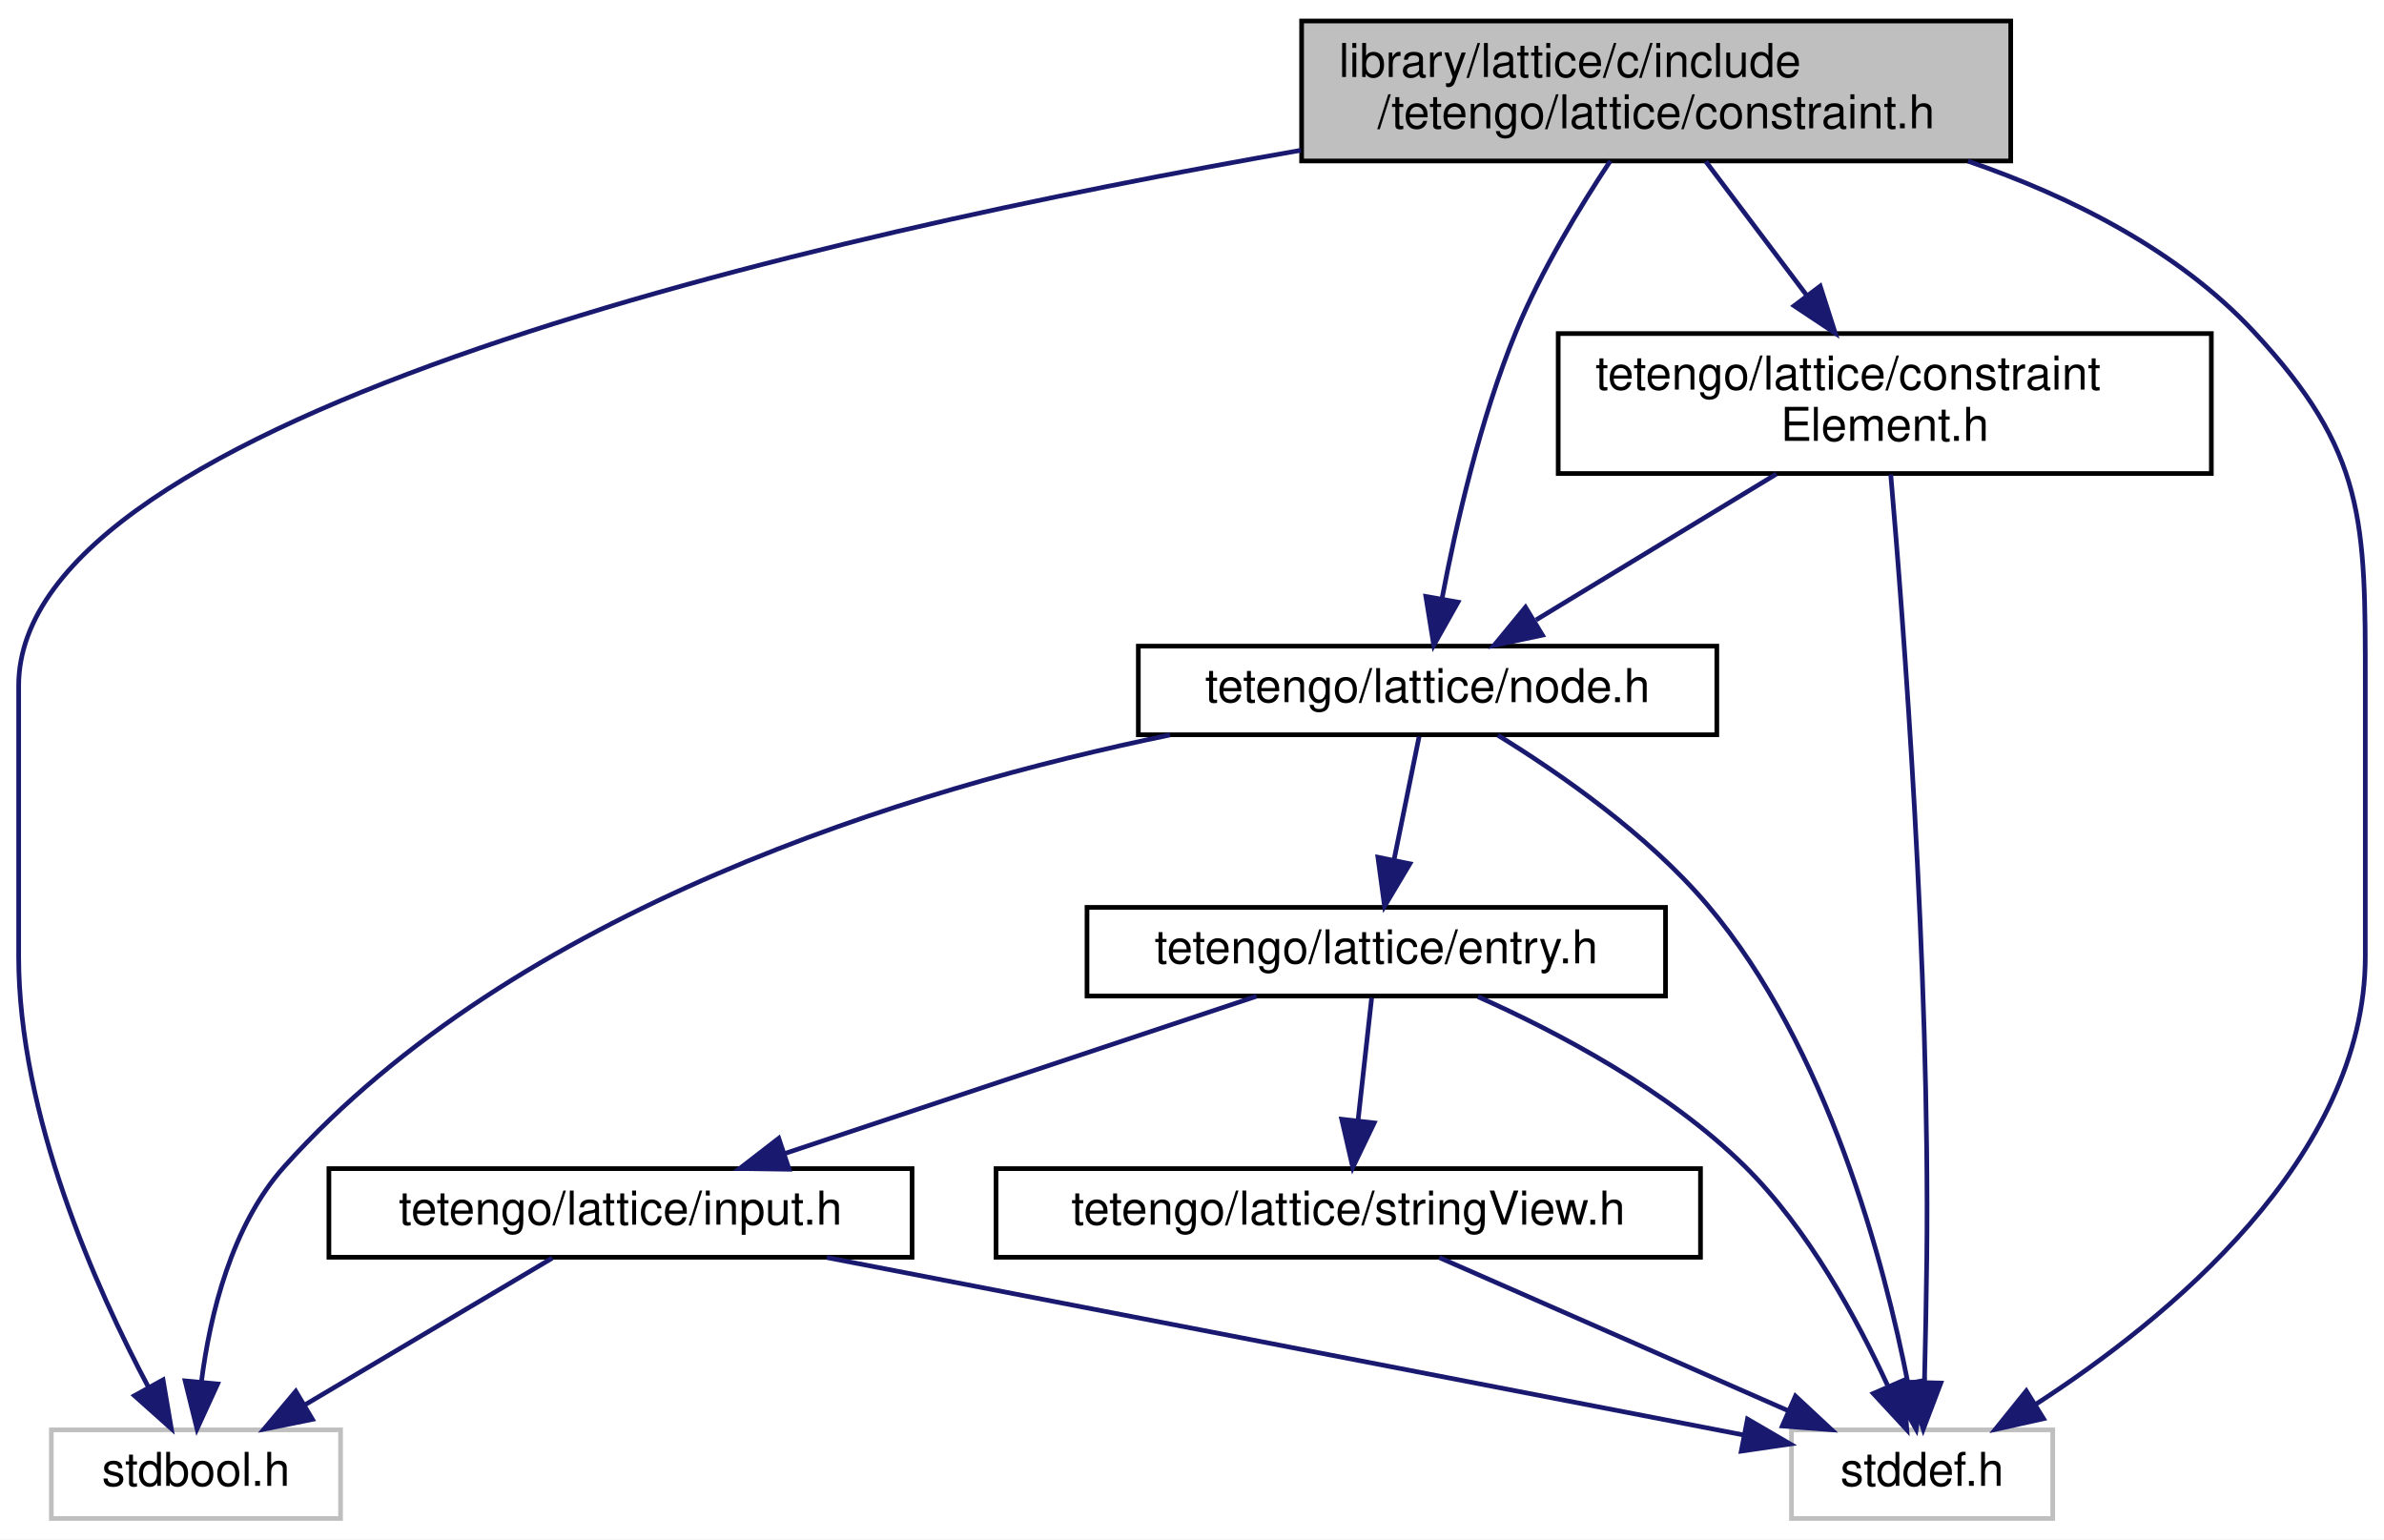
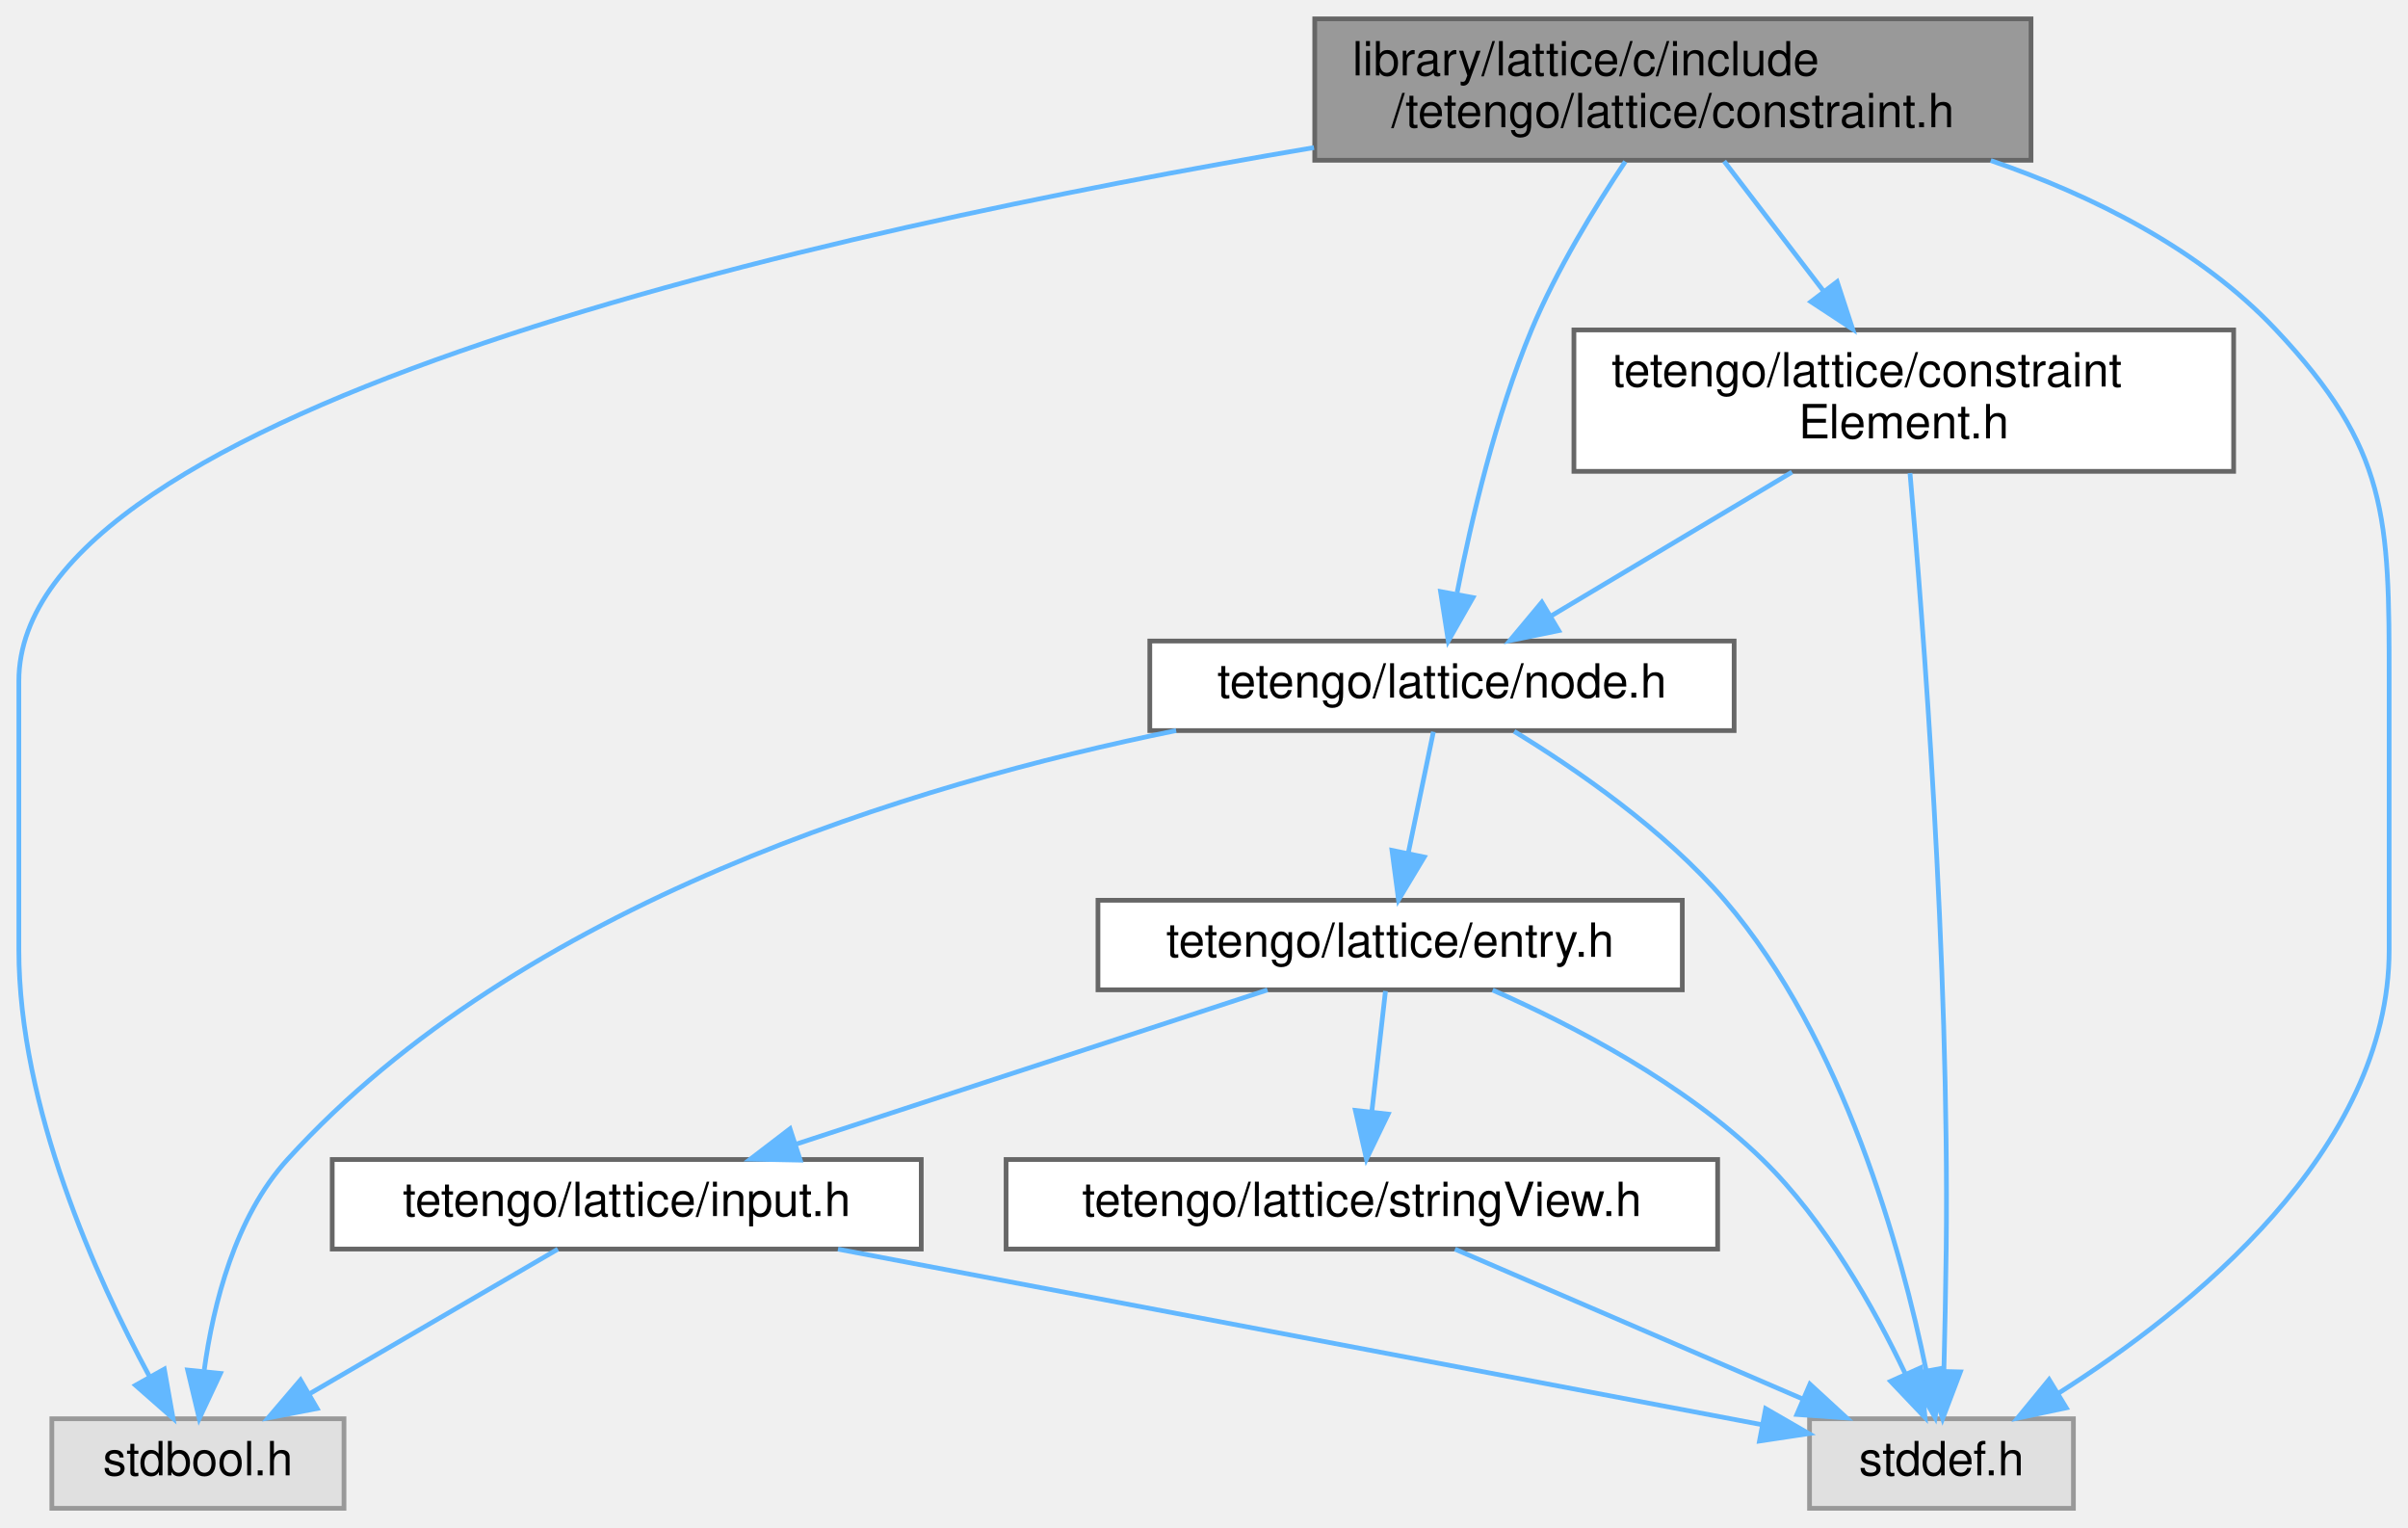
- <svg xmlns="http://www.w3.org/2000/svg" xmlns:xlink="http://www.w3.org/1999/xlink" width="511pt" height="330pt" viewBox="0.00 0.00 511.01 330.00">
-   <g id="graph0" class="graph" transform="scale(1 1) rotate(0) translate(4 326)">
-     <polygon fill="white" stroke="transparent" points="-4,4 -4,-326 507.01,-326 507.01,4 -4,4" />
+ <svg xmlns="http://www.w3.org/2000/svg" xmlns:xlink="http://www.w3.org/1999/xlink" width="511pt" height="324pt" viewBox="0.00 0.00 511.00 324.00">
+   <g id="graph0" class="graph" transform="scale(1 1) rotate(0) translate(4 320)">
    <g id="node1" class="node">
      <g id="a_node1">
        <a xlink:title="A constraint.">
-           <polygon fill="#bfbfbf" stroke="black" points="275,-291.5 275,-321.5 427,-321.5 427,-291.5 275,-291.5" />
-           <text text-anchor="start" x="283" y="-309.5" font-family="Helvetica,sans-Serif" font-size="10.00">library/lattice/c/include</text>
-           <text text-anchor="middle" x="351" y="-298.5" font-family="Helvetica,sans-Serif" font-size="10.00">/tetengo/lattice/constraint.h</text>
+           <polygon fill="#999999" stroke="#666666" points="427,-316 275,-316 275,-286 427,-286 427,-316" />
+           <text text-anchor="start" x="283" y="-304" font-family="Helvetica,sans-Serif" font-size="10.00">library/lattice/c/include</text>
+           <text text-anchor="middle" x="351" y="-293" font-family="Helvetica,sans-Serif" font-size="10.00">/tetengo/lattice/constraint.h</text>
        </a>
      </g>
    </g>
    <g id="node2" class="node">
      <g id="a_node2">
        <a xlink:title=" ">
-           <polygon fill="white" stroke="#bfbfbf" points="7,-0.5 7,-19.5 69,-19.5 69,-0.5 7,-0.5" />
-           <text text-anchor="middle" x="38" y="-7.5" font-family="Helvetica,sans-Serif" font-size="10.00">stdbool.h</text>
+           <polygon fill="#e0e0e0" stroke="#999999" points="69,-19 7,-19 7,0 69,0 69,-19" />
+           <text text-anchor="middle" x="38" y="-7" font-family="Helvetica,sans-Serif" font-size="10.00">stdbool.h</text>
        </a>
      </g>
    </g>
    <g id="edge1" class="edge">
-       <path fill="none" stroke="midnightblue" d="M274.84,-293.79C171.61,-275.72 0,-236.97 0,-179 0,-179 0,-179 0,-121 0,-86.81 16.6,-49.76 27.86,-28.57" />
-       <polygon fill="midnightblue" stroke="midnightblue" points="30.95,-30.22 32.72,-19.77 24.82,-26.83 30.95,-30.22" />
+       <path fill="none" stroke="#63b8ff" d="M274.84,-288.69C171.61,-271.18 0,-233.37 0,-175.5 0,-175.5 0,-175.5 0,-118.5 0,-85.02 16.45,-48.84 27.7,-28.01" />
+       <polygon fill="#63b8ff" stroke="#63b8ff" points="30.87,-29.53 32.72,-19.1 24.76,-26.1 30.87,-29.53" />
    </g>
    <g id="node3" class="node">
      <g id="a_node3">
        <a xlink:title=" ">
-           <polygon fill="white" stroke="#bfbfbf" points="380,-0.5 380,-19.5 436,-19.5 436,-0.5 380,-0.5" />
-           <text text-anchor="middle" x="408" y="-7.5" font-family="Helvetica,sans-Serif" font-size="10.00">stddef.h</text>
+           <polygon fill="#e0e0e0" stroke="#999999" points="436,-19 380,-19 380,0 436,0 436,-19" />
+           <text text-anchor="middle" x="408" y="-7" font-family="Helvetica,sans-Serif" font-size="10.00">stddef.h</text>
        </a>
      </g>
    </g>
    <g id="edge2" class="edge">
-       <path fill="none" stroke="midnightblue" d="M417.85,-291.45C439.84,-283.88 462.79,-272.38 479,-255 503.16,-229.09 503,-214.42 503,-179 503,-179 503,-179 503,-121 503,-77.74 460.39,-43.09 432.25,-24.91" />
-       <polygon fill="midnightblue" stroke="midnightblue" points="434.03,-21.9 423.69,-19.6 430.34,-27.85 434.03,-21.9" />
+       <path fill="none" stroke="#63b8ff" d="M418.45,-285.94C440.23,-278.46 462.9,-267.11 479,-250 502.84,-224.67 503,-210.29 503,-175.5 503,-175.5 503,-175.5 503,-118.5 503,-75.91 460.84,-42.14 432.69,-24.33" />
+       <polygon fill="#63b8ff" stroke="#63b8ff" points="434.48,-21.32 424.12,-19.12 430.84,-27.31 434.48,-21.32" />
    </g>
    <g id="node4" class="node">
      <g id="a_node4">
        <a xlink:href="constraintElement_8h.html" target="_top" xlink:title="A constraint element.">
-           <polygon fill="white" stroke="black" points="330,-224.5 330,-254.5 470,-254.5 470,-224.5 330,-224.5" />
-           <text text-anchor="start" x="338" y="-242.5" font-family="Helvetica,sans-Serif" font-size="10.00">tetengo/lattice/constraint</text>
-           <text text-anchor="middle" x="400" y="-231.5" font-family="Helvetica,sans-Serif" font-size="10.00">Element.h</text>
+           <polygon fill="white" stroke="#666666" points="470,-250 330,-250 330,-220 470,-220 470,-250" />
+           <text text-anchor="start" x="338" y="-238" font-family="Helvetica,sans-Serif" font-size="10.00">tetengo/lattice/constraint</text>
+           <text text-anchor="middle" x="400" y="-227" font-family="Helvetica,sans-Serif" font-size="10.00">Element.h</text>
        </a>
      </g>
    </g>
    <g id="edge3" class="edge">
-       <path fill="none" stroke="midnightblue" d="M361.63,-291.4C367.92,-283.05 376.04,-272.29 383.18,-262.81" />
-       <polygon fill="midnightblue" stroke="midnightblue" points="386.16,-264.67 389.39,-254.58 380.57,-260.45 386.16,-264.67" />
+       <path fill="none" stroke="#63b8ff" d="M361.87,-285.8C368.09,-277.68 376.02,-267.31 383.04,-258.15" />
+       <polygon fill="#63b8ff" stroke="#63b8ff" points="385.86,-260.23 389.16,-250.16 380.3,-255.98 385.86,-260.23" />
    </g>
    <g id="node5" class="node">
      <g id="a_node5">
        <a xlink:href="node_8h.html" target="_top" xlink:title="A node.">
-           <polygon fill="white" stroke="black" points="240,-168.5 240,-187.5 364,-187.5 364,-168.5 240,-168.5" />
-           <text text-anchor="middle" x="302" y="-175.5" font-family="Helvetica,sans-Serif" font-size="10.00">tetengo/lattice/node.h</text>
+           <polygon fill="white" stroke="#666666" points="364,-184 240,-184 240,-165 364,-165 364,-184" />
+           <text text-anchor="middle" x="302" y="-172" font-family="Helvetica,sans-Serif" font-size="10.00">tetengo/lattice/node.h</text>
        </a>
      </g>
    </g>
    <g id="edge15" class="edge">
-       <path fill="none" stroke="midnightblue" d="M341.17,-291.5C334.66,-281.67 326.36,-268.01 321,-255 313.25,-236.18 308.07,-213.38 305.1,-197.7" />
-       <polygon fill="midnightblue" stroke="midnightblue" points="308.52,-196.93 303.32,-187.69 301.63,-198.15 308.52,-196.93" />
+       <path fill="none" stroke="#63b8ff" d="M340.9,-285.72C334.43,-276.02 326.3,-262.71 321,-250 313.39,-231.74 308.22,-209.65 305.22,-194.29" />
+       <polygon fill="#63b8ff" stroke="#63b8ff" points="308.58,-193.23 303.34,-184.02 301.7,-194.49 308.58,-193.23" />
    </g>
    <g id="edge4" class="edge">
-       <path fill="none" stroke="midnightblue" d="M401.28,-224.31C403.93,-193.63 409.7,-118.81 409,-56 408.9,-47.4 408.71,-37.87 408.51,-29.8" />
-       <polygon fill="midnightblue" stroke="midnightblue" points="412.01,-29.53 408.25,-19.63 405.01,-29.71 412.01,-29.53" />
+       <path fill="none" stroke="#63b8ff" d="M401.32,-219.63C403.99,-189.25 409.69,-116.29 409,-55 408.9,-46.49 408.71,-37.07 408.51,-29.09" />
+       <polygon fill="#63b8ff" stroke="#63b8ff" points="412.01,-28.94 408.25,-19.03 405.01,-29.12 412.01,-28.94" />
    </g>
    <g id="edge5" class="edge">
-       <path fill="none" stroke="midnightblue" d="M376.78,-224.4C361.21,-214.95 340.8,-202.56 325.24,-193.11" />
-       <polygon fill="midnightblue" stroke="midnightblue" points="326.62,-189.86 316.26,-187.66 322.99,-195.84 326.62,-189.86" />
+       <path fill="none" stroke="#63b8ff" d="M376.28,-219.84C360.8,-210.6 340.68,-198.59 325.29,-189.4" />
+       <polygon fill="#63b8ff" stroke="#63b8ff" points="326.78,-186.21 316.4,-184.09 323.19,-192.23 326.78,-186.21" />
    </g>
    <g id="edge6" class="edge">
-       <path fill="none" stroke="midnightblue" d="M246.8,-168.46C191.17,-157 106.66,-131.26 57,-76 45.59,-63.3 41.01,-44.1 39.18,-29.86" />
-       <polygon fill="midnightblue" stroke="midnightblue" points="42.65,-29.34 38.23,-19.71 35.68,-30 42.65,-29.34" />
+       <path fill="none" stroke="#63b8ff" d="M245.59,-165C190.02,-153.71 106.49,-128.43 57,-74 45.87,-61.76 41.25,-43.24 39.34,-29.36" />
+       <polygon fill="#63b8ff" stroke="#63b8ff" points="42.78,-28.62 38.28,-19.03 35.82,-29.33 42.78,-28.62" />
    </g>
    <g id="edge7" class="edge">
-       <path fill="none" stroke="midnightblue" d="M317.07,-168.39C330.21,-160.31 349.13,-147.2 362,-132 387.81,-101.52 399.95,-55.05 404.97,-29.48" />
-       <polygon fill="midnightblue" stroke="midnightblue" points="408.41,-30.08 406.74,-19.62 401.52,-28.84 408.41,-30.08" />
+       <path fill="none" stroke="#63b8ff" d="M317.31,-164.84C330.42,-156.85 349.17,-143.96 362,-129 387.29,-99.51 399.55,-54.54 404.74,-29.33" />
+       <polygon fill="#63b8ff" stroke="#63b8ff" points="408.23,-29.74 406.65,-19.26 401.35,-28.43 408.23,-29.74" />
    </g>
    <g id="node6" class="node">
      <g id="a_node6">
        <a xlink:href="entry_8h.html" target="_top" xlink:title="An entry.">
-           <polygon fill="white" stroke="black" points="229,-112.5 229,-131.5 353,-131.5 353,-112.5 229,-112.5" />
-           <text text-anchor="middle" x="291" y="-119.5" font-family="Helvetica,sans-Serif" font-size="10.00">tetengo/lattice/entry.h</text>
+           <polygon fill="white" stroke="#666666" points="353,-129 229,-129 229,-110 353,-110 353,-129" />
+           <text text-anchor="middle" x="291" y="-117" font-family="Helvetica,sans-Serif" font-size="10.00">tetengo/lattice/entry.h</text>
        </a>
      </g>
    </g>
    <g id="edge8" class="edge">
-       <path fill="none" stroke="midnightblue" d="M300.18,-168.08C298.73,-160.93 296.63,-150.64 294.81,-141.69" />
-       <polygon fill="midnightblue" stroke="midnightblue" points="298.21,-140.85 292.78,-131.75 291.35,-142.25 298.21,-140.85" />
+       <path fill="none" stroke="#63b8ff" d="M300.18,-164.75C298.74,-157.8 296.68,-147.85 294.87,-139.13" />
+       <polygon fill="#63b8ff" stroke="#63b8ff" points="298.24,-138.17 292.78,-129.09 291.39,-139.59 298.24,-138.17" />
    </g>
    <g id="edge9" class="edge">
-       <path fill="none" stroke="midnightblue" d="M312.8,-112.35C329.9,-104.73 353.5,-92.31 370,-76 383.63,-62.52 394.11,-43.16 400.58,-29.08" />
-       <polygon fill="midnightblue" stroke="midnightblue" points="403.96,-30.09 404.73,-19.52 397.54,-27.3 403.96,-30.09" />
+       <path fill="none" stroke="#63b8ff" d="M312.75,-109.95C329.84,-102.42 353.42,-90.15 370,-74 383.35,-61 393.77,-42.35 400.29,-28.62" />
+       <polygon fill="#63b8ff" stroke="#63b8ff" points="403.59,-29.82 404.51,-19.26 397.21,-26.94 403.59,-29.82" />
    </g>
    <g id="node7" class="node">
      <g id="a_node7">
        <a xlink:href="input_8h.html" target="_top" xlink:title="An input.">
-           <polygon fill="white" stroke="black" points="66.5,-56.5 66.5,-75.5 191.5,-75.5 191.5,-56.5 66.5,-56.5" />
-           <text text-anchor="middle" x="129" y="-63.5" font-family="Helvetica,sans-Serif" font-size="10.00">tetengo/lattice/input.h</text>
+           <polygon fill="white" stroke="#666666" points="191.5,-74 66.5,-74 66.5,-55 191.5,-55 191.5,-74" />
+           <text text-anchor="middle" x="129" y="-62" font-family="Helvetica,sans-Serif" font-size="10.00">tetengo/lattice/input.h</text>
        </a>
      </g>
    </g>
    <g id="edge10" class="edge">
-       <path fill="none" stroke="midnightblue" d="M265.33,-112.44C238.08,-103.36 194.82,-88.94 164.35,-78.78" />
-       <polygon fill="midnightblue" stroke="midnightblue" points="165.14,-75.36 154.55,-75.52 162.93,-82 165.14,-75.36" />
+       <path fill="none" stroke="#63b8ff" d="M264.97,-109.98C237.89,-101.13 195.29,-87.19 164.99,-77.28" />
+       <polygon fill="#63b8ff" stroke="#63b8ff" points="165.82,-73.87 155.23,-74.08 163.65,-80.52 165.82,-73.87" />
    </g>
    <g id="node8" class="node">
      <g id="a_node8">
        <a xlink:href="stringView_8h.html" target="_top" xlink:title="A string view.">
-           <polygon fill="white" stroke="black" points="209.5,-56.5 209.5,-75.5 360.5,-75.5 360.5,-56.5 209.5,-56.5" />
-           <text text-anchor="middle" x="285" y="-63.5" font-family="Helvetica,sans-Serif" font-size="10.00">tetengo/lattice/stringView.h</text>
+           <polygon fill="white" stroke="#666666" points="360.5,-74 209.5,-74 209.5,-55 360.5,-55 360.5,-74" />
+           <text text-anchor="middle" x="285" y="-62" font-family="Helvetica,sans-Serif" font-size="10.00">tetengo/lattice/stringView.h</text>
        </a>
      </g>
    </g>
    <g id="edge13" class="edge">
-       <path fill="none" stroke="midnightblue" d="M290.01,-112.08C289.21,-104.93 288.07,-94.64 287.08,-85.69" />
-       <polygon fill="midnightblue" stroke="midnightblue" points="290.56,-85.3 285.97,-75.75 283.6,-86.08 290.56,-85.3" />
+       <path fill="none" stroke="#63b8ff" d="M290.01,-109.75C289.22,-102.8 288.1,-92.85 287.11,-84.13" />
+       <polygon fill="#63b8ff" stroke="#63b8ff" points="290.58,-83.63 285.97,-74.09 283.62,-84.42 290.58,-83.63" />
    </g>
    <g id="edge11" class="edge">
-       <path fill="none" stroke="midnightblue" d="M114.38,-56.32C100.05,-47.82 77.99,-34.73 61.25,-24.8" />
-       <polygon fill="midnightblue" stroke="midnightblue" points="62.97,-21.75 52.58,-19.65 59.4,-27.77 62.97,-21.75" />
+       <path fill="none" stroke="#63b8ff" d="M114.38,-54.98C100.14,-46.69 78.25,-33.94 61.55,-24.22" />
+       <polygon fill="#63b8ff" stroke="#63b8ff" points="63.29,-21.18 52.89,-19.17 59.77,-27.23 63.29,-21.18" />
    </g>
    <g id="edge12" class="edge">
-       <path fill="none" stroke="midnightblue" d="M173.21,-56.44C227.4,-45.95 318.35,-28.35 369.7,-18.41" />
-       <polygon fill="midnightblue" stroke="midnightblue" points="370.57,-21.81 379.72,-16.47 369.24,-14.94 370.57,-21.81" />
+       <path fill="none" stroke="#63b8ff" d="M173.83,-54.98C228.16,-44.66 318.76,-27.45 369.88,-17.74" />
+       <polygon fill="#63b8ff" stroke="#63b8ff" points="370.68,-21.15 379.86,-15.85 369.38,-14.27 370.68,-21.15" />
    </g>
    <g id="edge14" class="edge">
-       <path fill="none" stroke="midnightblue" d="M304.49,-56.44C324.64,-47.6 356.32,-33.69 379.33,-23.59" />
-       <polygon fill="midnightblue" stroke="midnightblue" points="380.85,-26.74 388.6,-19.52 378.04,-20.33 380.85,-26.74" />
+       <path fill="none" stroke="#63b8ff" d="M304.76,-54.98C324.73,-46.38 355.8,-32.99 378.65,-23.15" />
+       <polygon fill="#63b8ff" stroke="#63b8ff" points="380.08,-26.34 387.88,-19.17 377.31,-19.91 380.08,-26.34" />
    </g>
  </g>
</svg>
